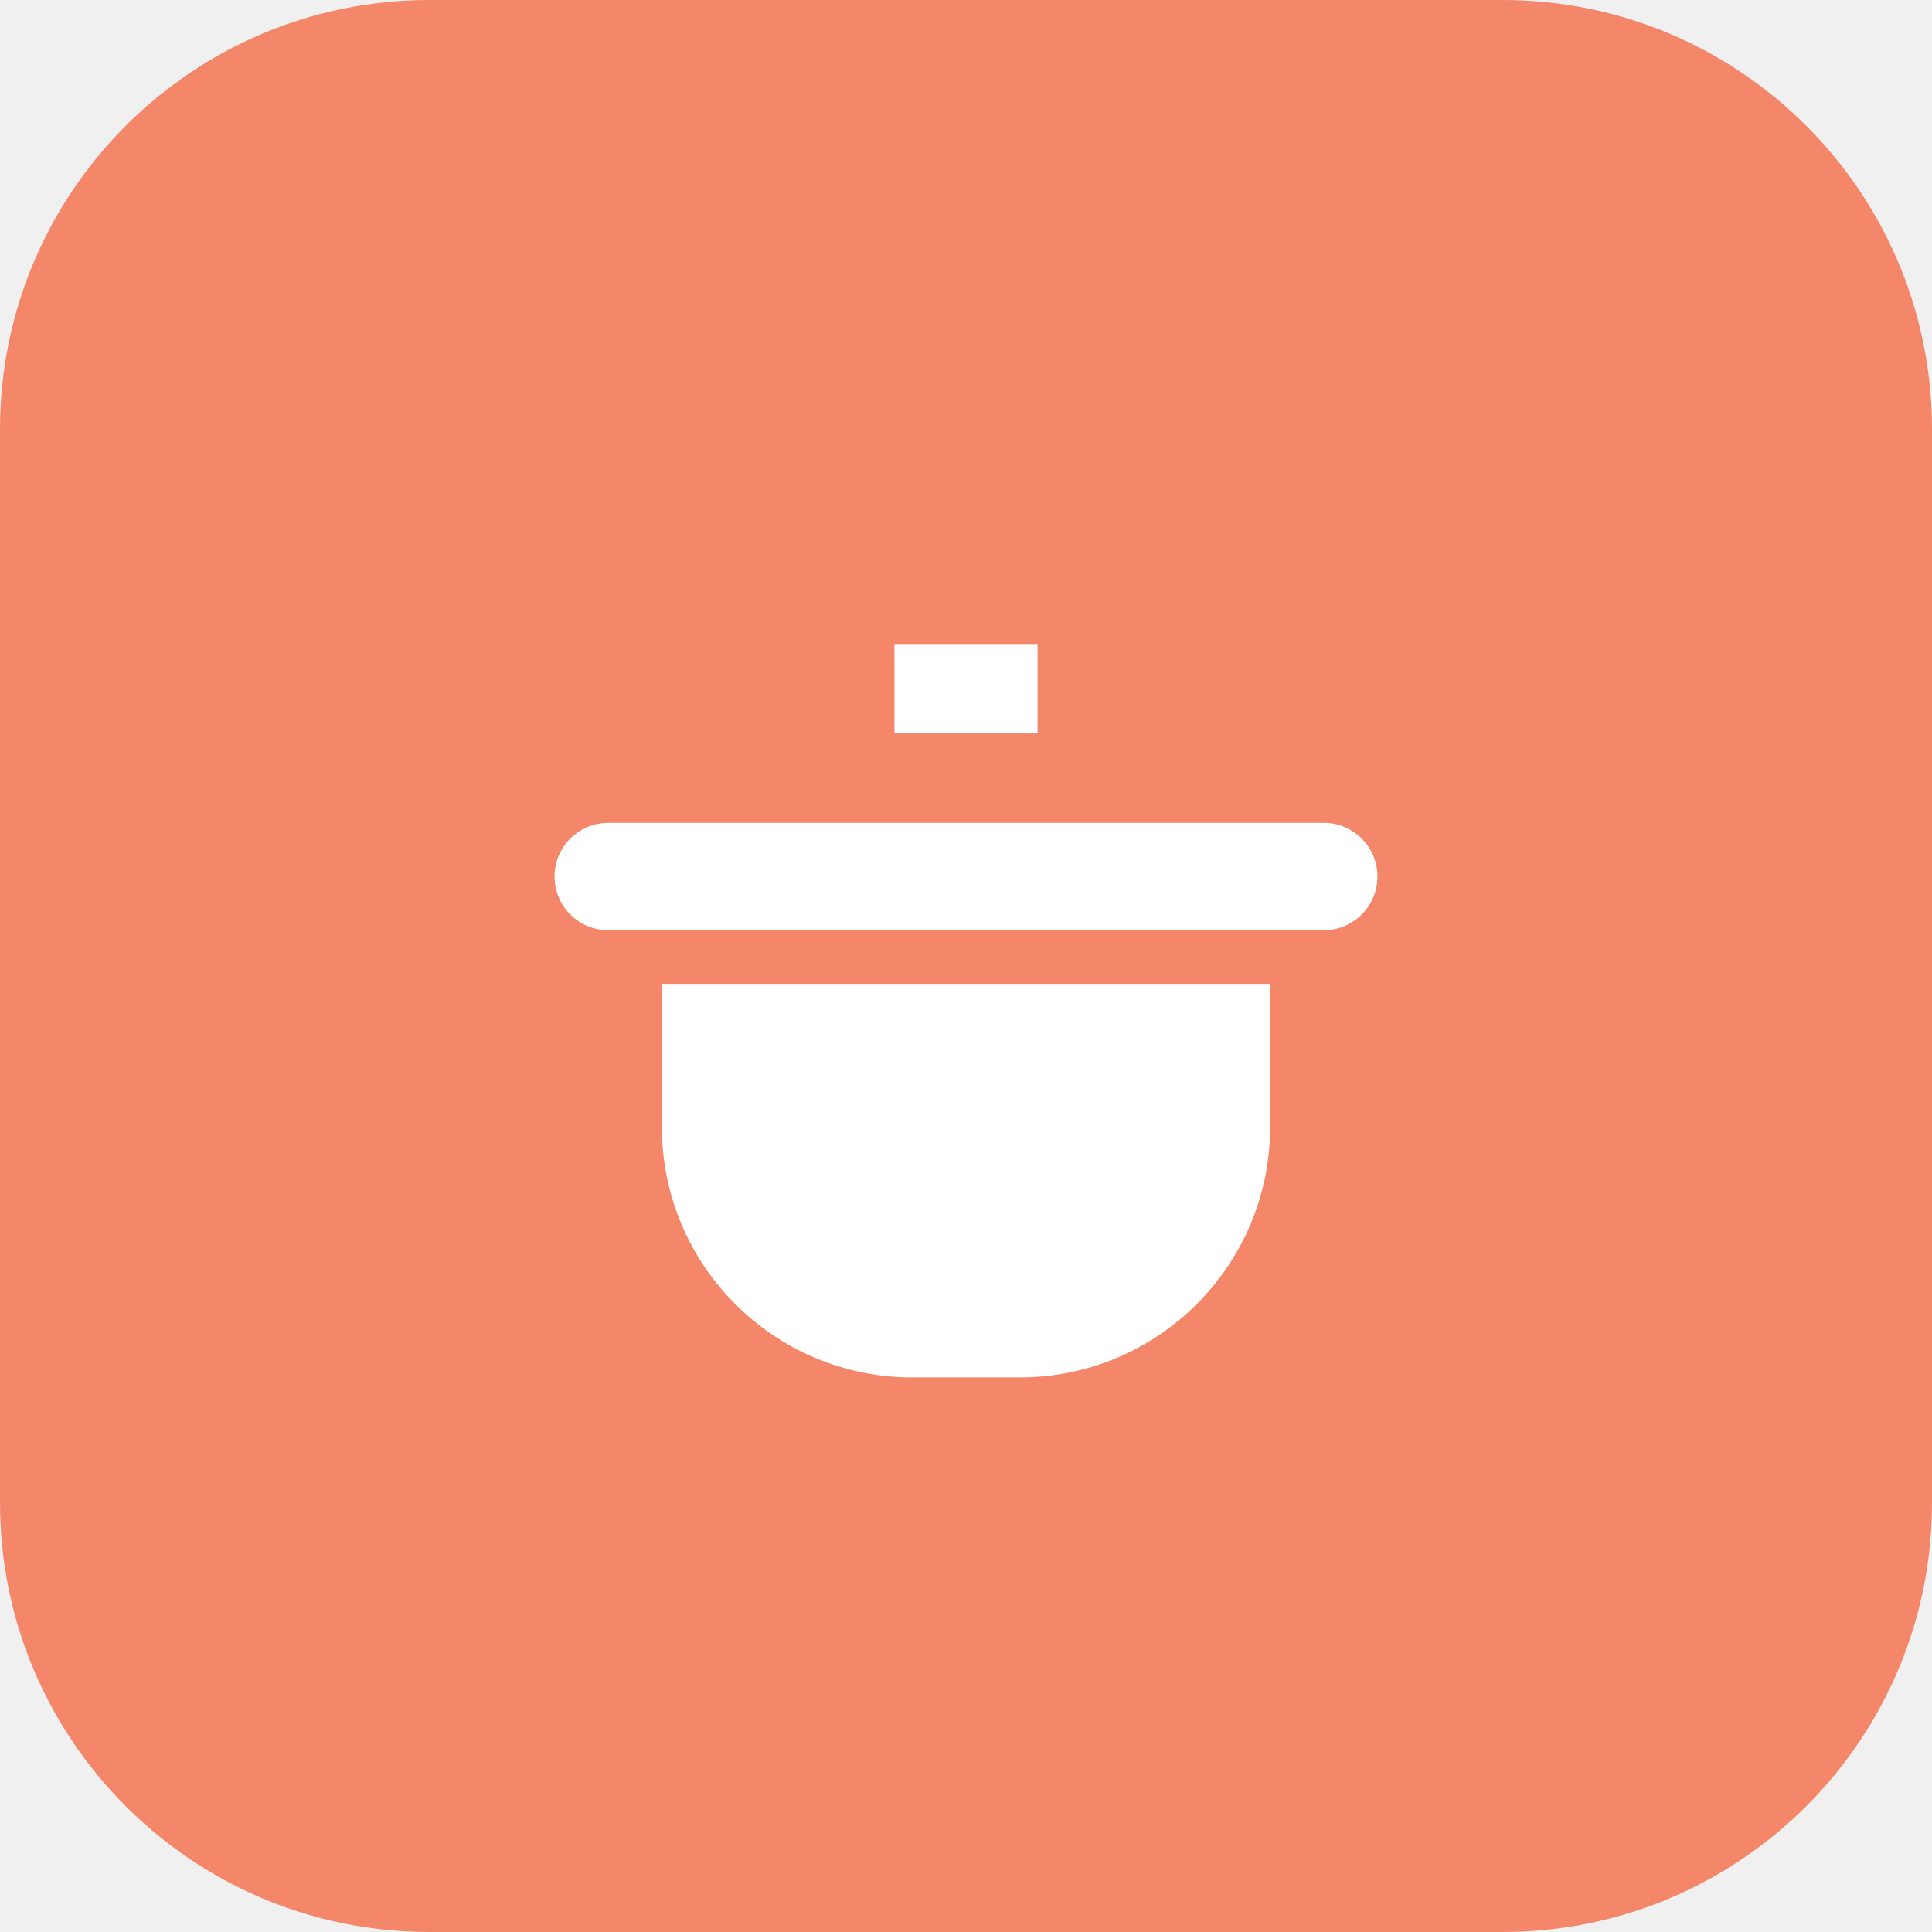
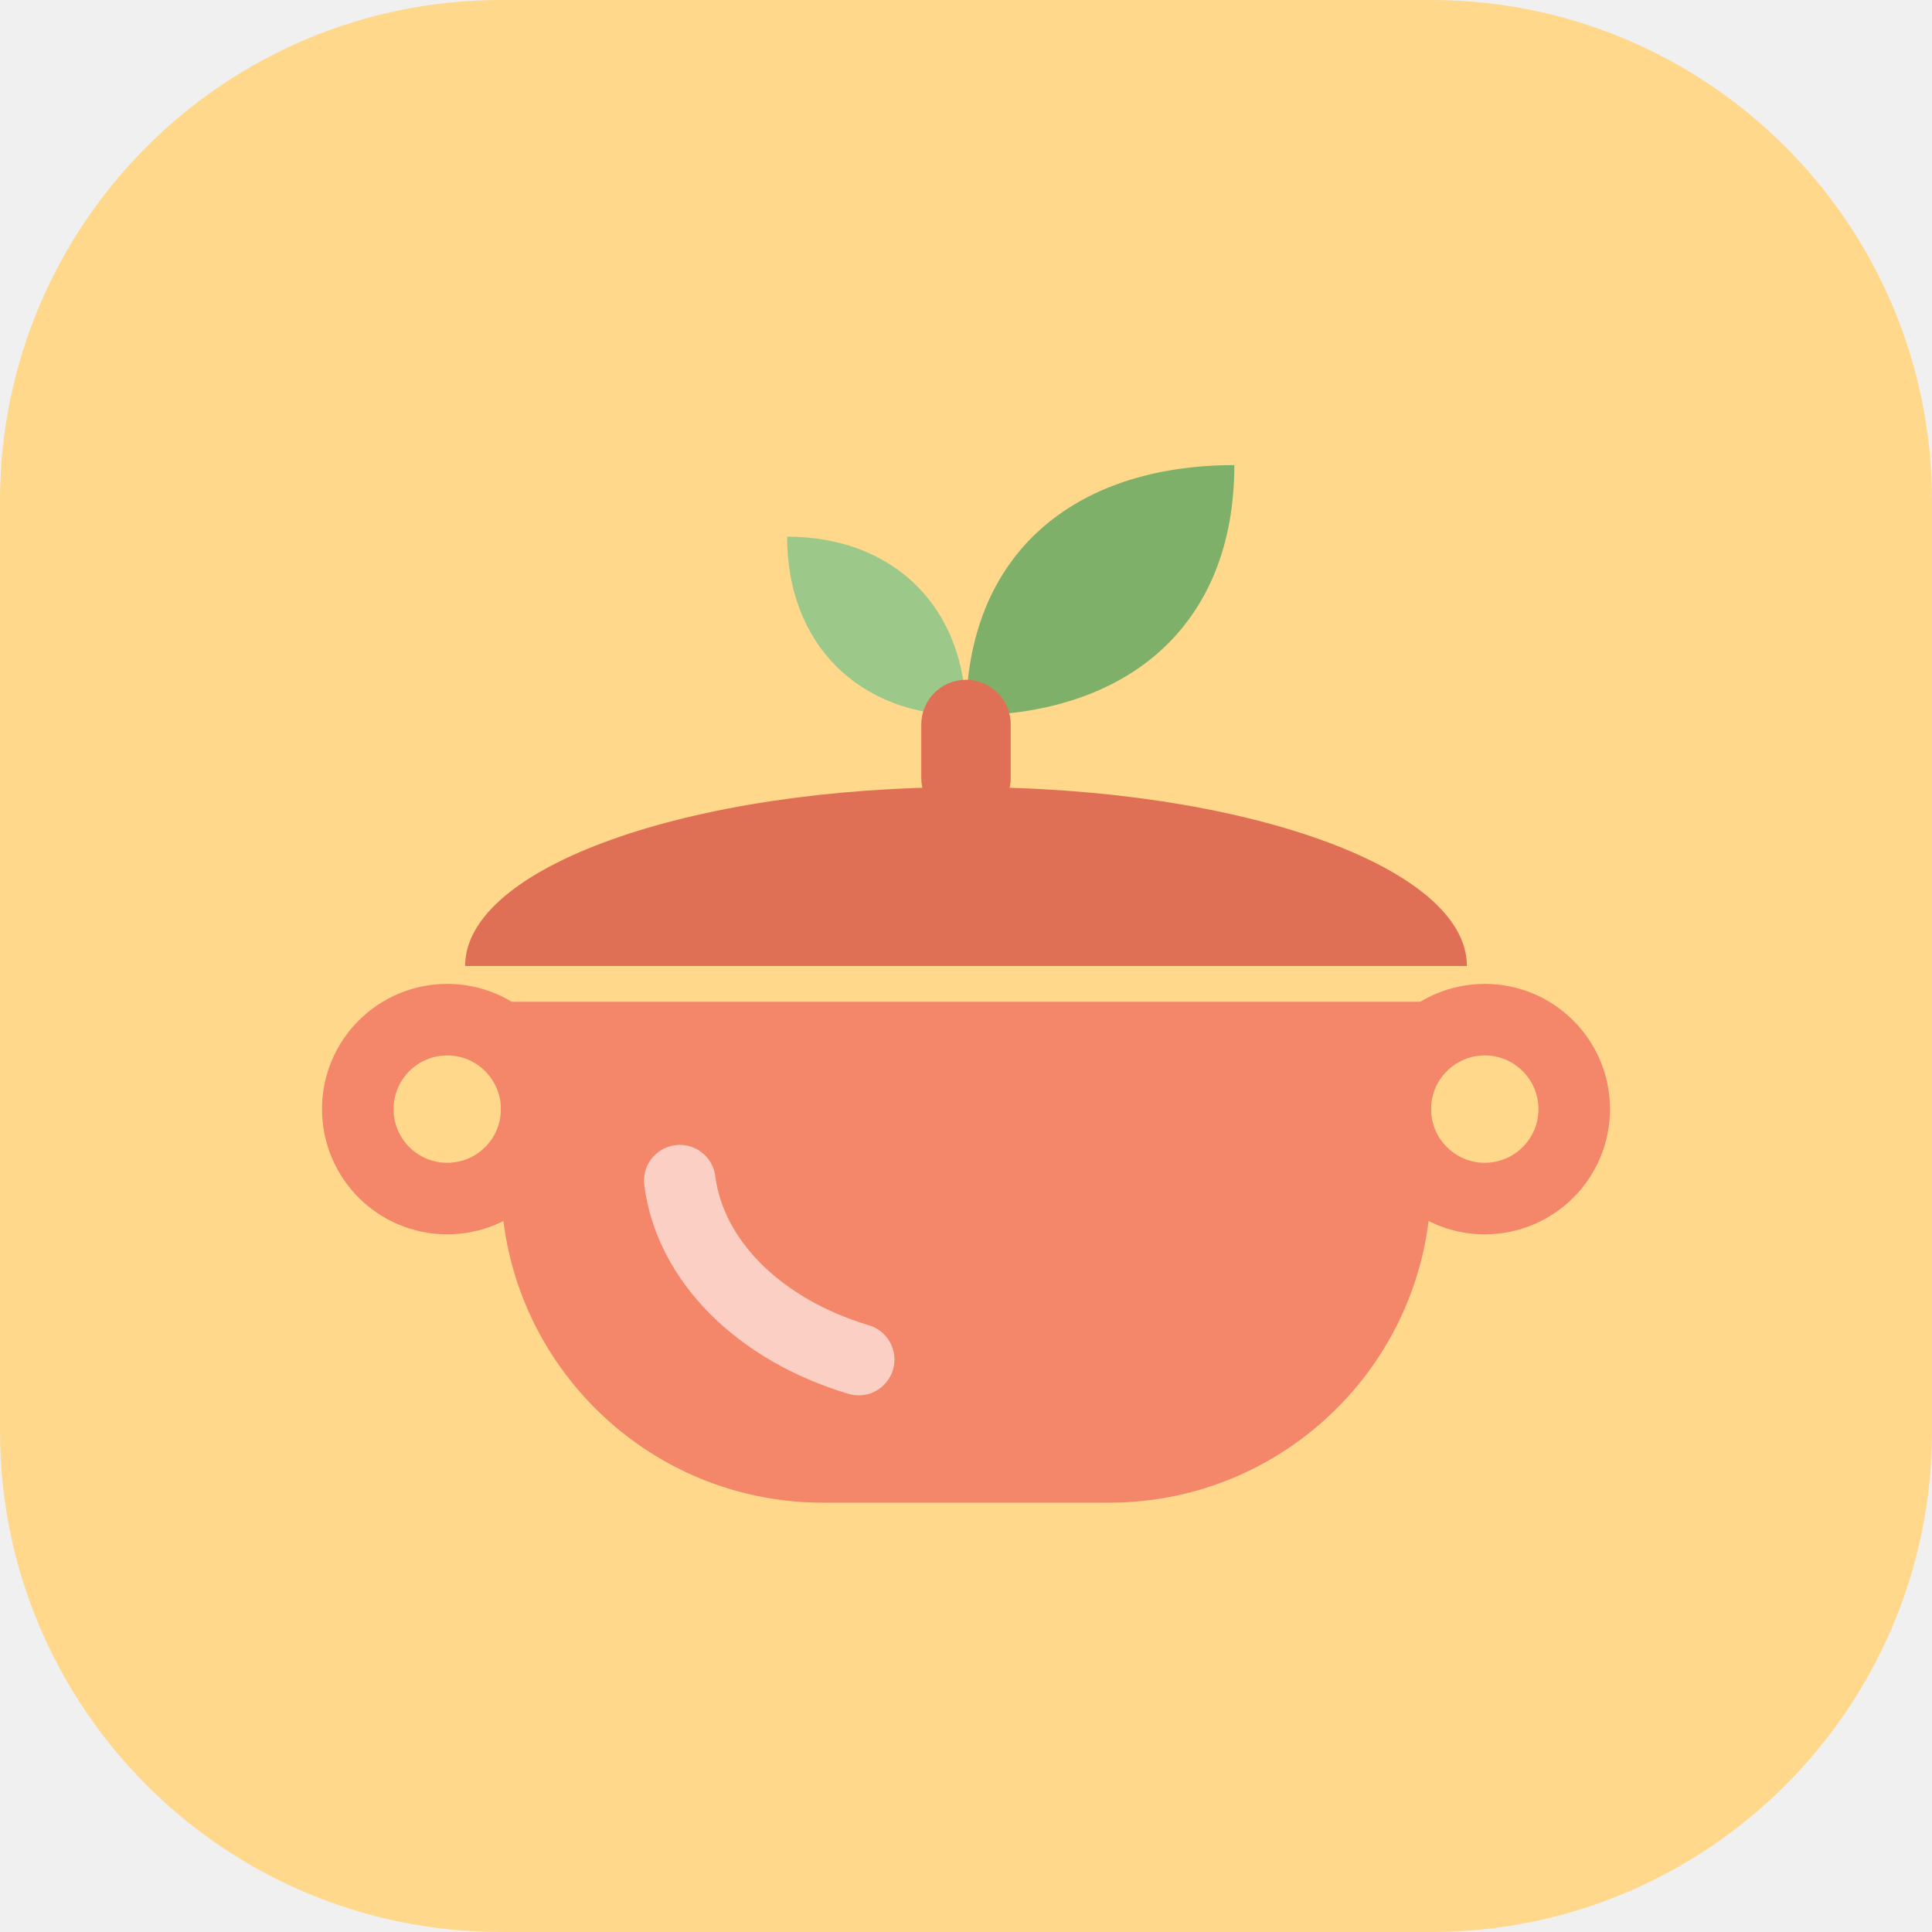
<svg xmlns="http://www.w3.org/2000/svg" viewBox="0 0 108 108">
-   <rect width="108" height="108" rx="24" fill="#F4876A" />
-   <g fill="#FFFFFF">
-     <path d="M50,36h8v5h-8z" />
-     <path d="M34,46h40a3,3 0,0 1,0 6h-40a3,3 0,0 1,0 -6z" />
-     <path d="M37,55h34v8a14,14 0,0 1,-14 14h-6a14,14 0,0 1,-14 -14z" />
-   </g>
+   <rect width="108" height="108" rx="28" fill="#FFD88C" />
+   <path d="M54 40c0-9 6-14 15-14 0 9-6 14-15 14z" fill="#7FB069" />
+   <path d="M54 40c0-6-4-10-10-10 0 6 4 10 10 10z" fill="#9CC98A" />
+   <rect x="51.5" y="38" width="5" height="8" rx="2.5" fill="#E07055" />
+   <path d="M26 54a28 10 0 0 1 56 0z" fill="#E07055" />
+   <path d="M28 56h52v10a18 18 0 0 1-18 18H46a18 18 0 0 1-18-18z" fill="#F4876A" />
+   <circle cx="25" cy="62" r="5" fill="none" stroke="#F4876A" stroke-width="4" />
+   <circle cx="83" cy="62" r="5" fill="none" stroke="#F4876A" stroke-width="4" />
+   <path d="M38 66a16 12 0 0 0 10 10" fill="none" stroke="#fff" stroke-width="4" stroke-linecap="round" opacity=".6" />
</svg>
